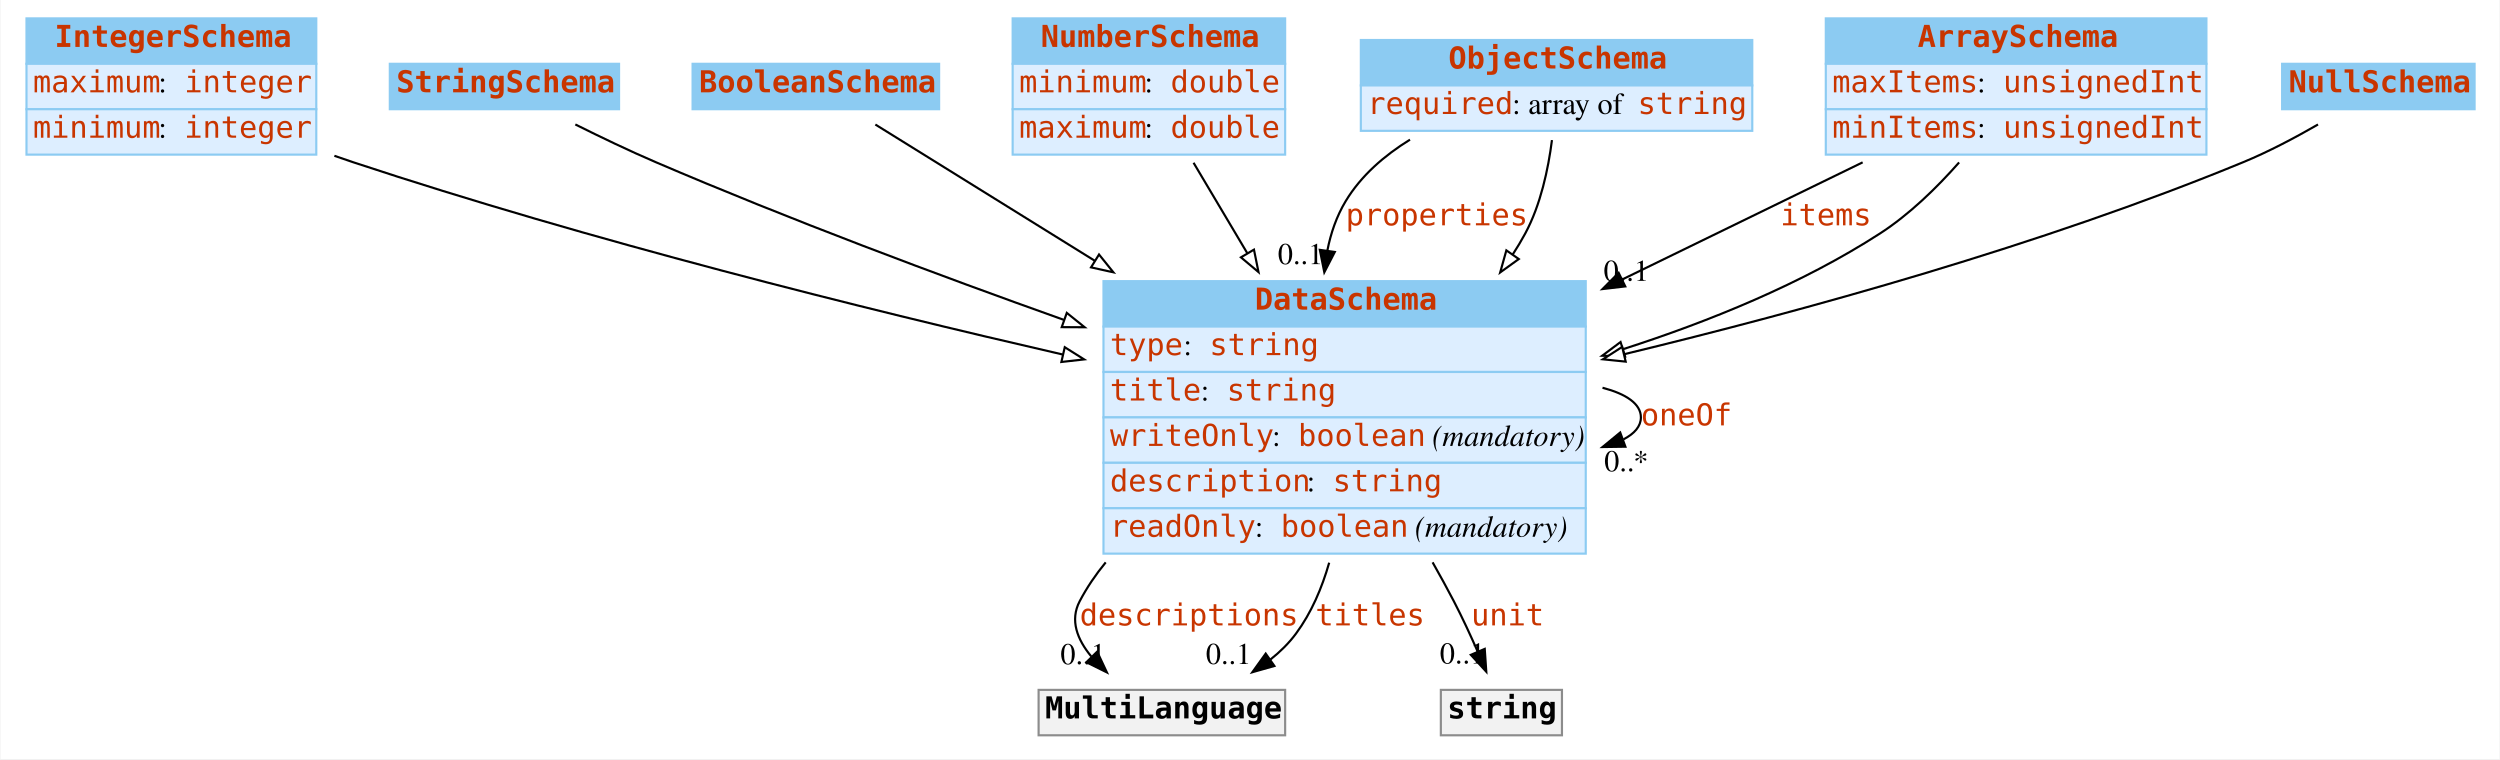
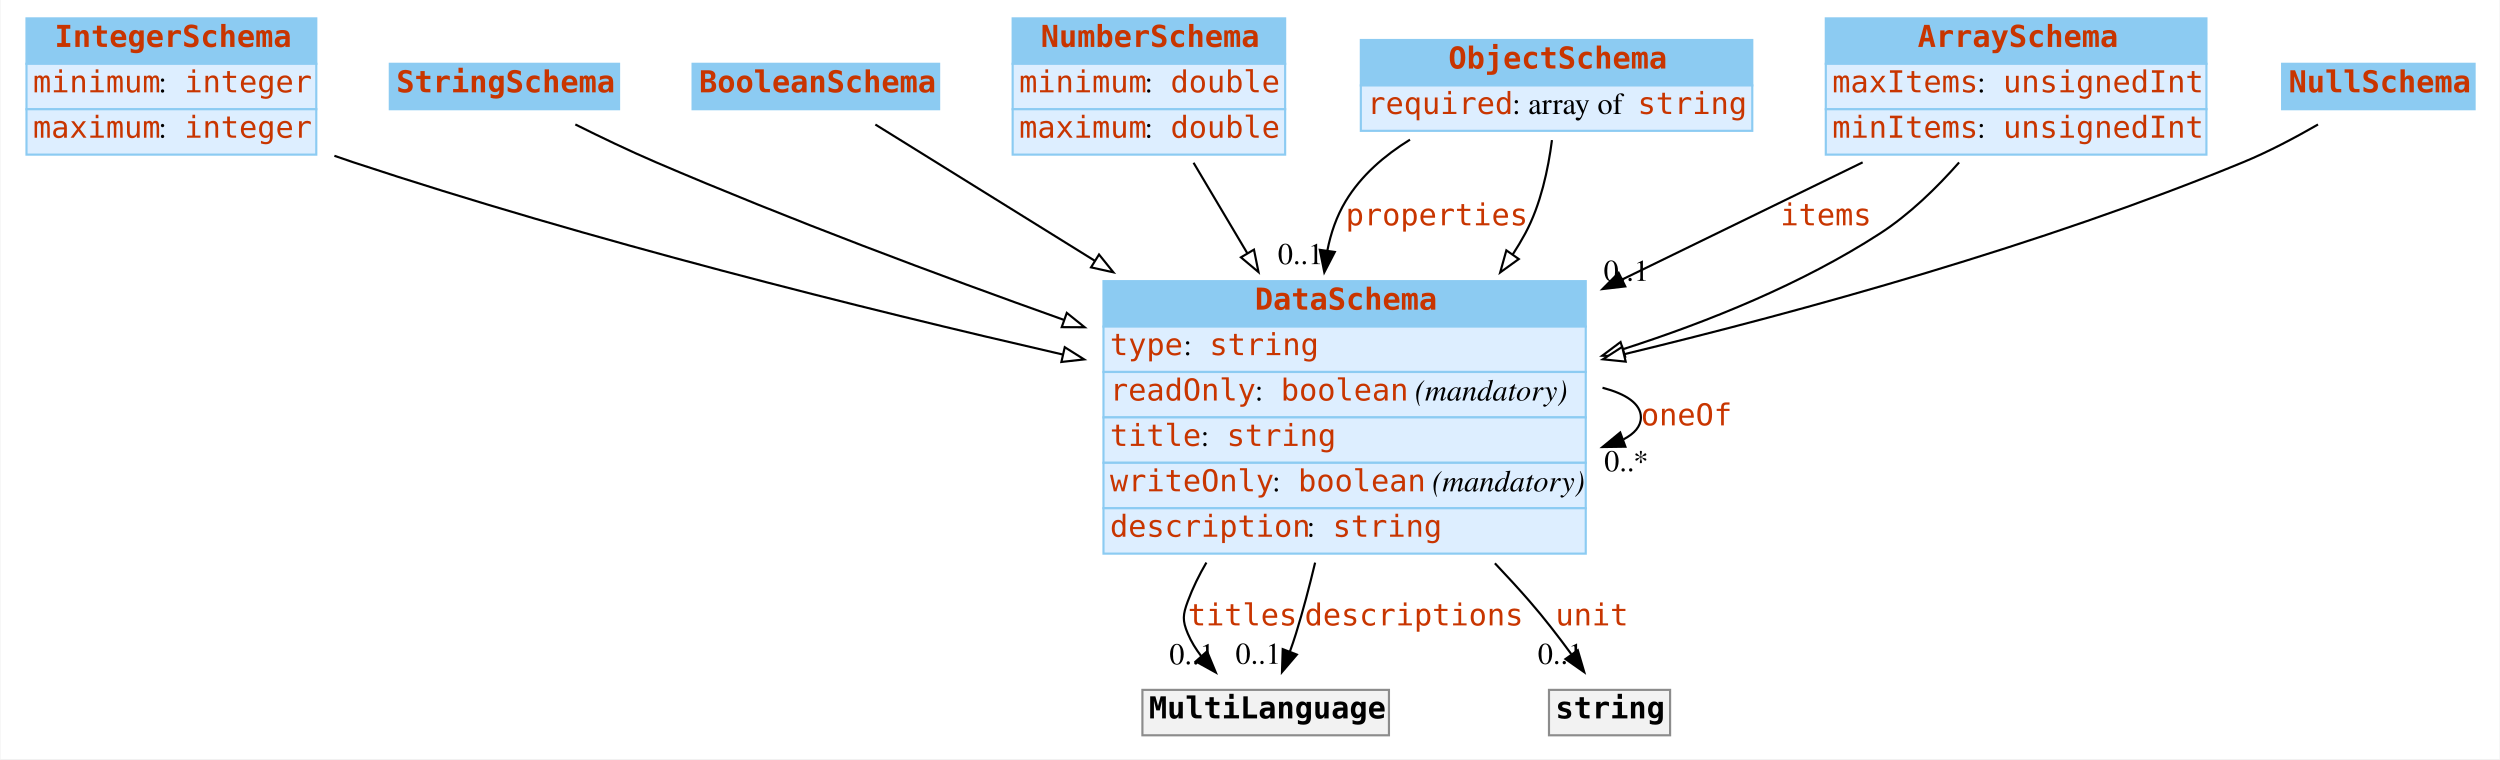
<svg xmlns="http://www.w3.org/2000/svg" width="1156pt" height="351pt" viewBox="0.00 0.00 1155.50 351.00">
  <g id="graph0" class="graph" transform="scale(1 1) rotate(0) translate(4 347)">
    <polygon fill="white" stroke="none" points="-4,4 -4,-347 1151.5,-347 1151.5,4 -4,4" />
    <g id="node1" class="node">
      <polygon fill="#8ccbf2" stroke="none" points="8,-317.5 8,-338.5 142,-338.5 142,-317.5 8,-317.5" />
      <polygon fill="none" stroke="#8ccbf2" points="8,-317.5 8,-338.5 142,-338.5 142,-317.5 8,-317.5" />
      <text text-anchor="start" x="21" y="-325.3" font-family="mono" font-weight="bold" font-size="14.00" fill="#c83500">IntegerSchema</text>
      <polygon fill="#ddeeff" stroke="none" points="8,-296.5 8,-317.5 142,-317.5 142,-296.5 8,-296.5" />
      <polygon fill="none" stroke="#8ccbf2" points="8,-296.5 8,-317.5 142,-317.5 142,-296.5 8,-296.5" />
-       <text text-anchor="start" x="11" y="-304.3" font-family="mono" font-size="14.00" fill="#c83500">maximum</text>
+       <text text-anchor="start" x="11" y="-304.3" font-family="mono" font-size="14.00" fill="#c83500">minimum</text>
      <text text-anchor="start" x="69" y="-304.3" font-family="Times,serif" font-size="14.00"> : </text>
      <text text-anchor="start" x="81" y="-304.3" font-family="mono" font-size="14.00" fill="#c83500">integer</text>
      <polygon fill="#ddeeff" stroke="none" points="8,-275.5 8,-296.5 142,-296.5 142,-275.5 8,-275.5" />
      <polygon fill="none" stroke="#8ccbf2" points="8,-275.5 8,-296.5 142,-296.5 142,-275.5 8,-275.5" />
-       <text text-anchor="start" x="11" y="-283.3" font-family="mono" font-size="14.00" fill="#c83500">minimum</text>
+       <text text-anchor="start" x="11" y="-283.3" font-family="mono" font-size="14.00" fill="#c83500">maximum</text>
      <text text-anchor="start" x="69" y="-283.3" font-family="Times,serif" font-size="14.00"> : </text>
      <text text-anchor="start" x="81" y="-283.3" font-family="mono" font-size="14.00" fill="#c83500">integer</text>
    </g>
    <g id="node8" class="node">
      <polygon fill="#8ccbf2" stroke="none" points="506,-196 506,-217 729,-217 729,-196 506,-196" />
      <polygon fill="none" stroke="#8ccbf2" points="506,-196 506,-217 729,-217 729,-196 506,-196" />
      <text text-anchor="start" x="576" y="-203.8" font-family="mono" font-weight="bold" font-size="14.00" fill="#c83500">DataSchema</text>
      <polygon fill="#ddeeff" stroke="none" points="506,-175 506,-196 729,-196 729,-175 506,-175" />
      <polygon fill="none" stroke="#8ccbf2" points="506,-175 506,-196 729,-196 729,-175 506,-175" />
      <text text-anchor="start" x="509" y="-182.8" font-family="mono" font-size="14.00" fill="#c83500">type</text>
      <text text-anchor="start" x="543" y="-182.8" font-family="Times,serif" font-size="14.00"> : </text>
      <text text-anchor="start" x="555" y="-182.8" font-family="mono" font-size="14.00" fill="#c83500">string</text>
      <polygon fill="#ddeeff" stroke="none" points="506,-154 506,-175 729,-175 729,-154 506,-154" />
      <polygon fill="none" stroke="#8ccbf2" points="506,-154 506,-175 729,-175 729,-154 506,-154" />
-       <text text-anchor="start" x="509" y="-161.8" font-family="mono" font-size="14.00" fill="#c83500">title</text>
-       <text text-anchor="start" x="551" y="-161.8" font-family="Times,serif" font-size="14.00"> : </text>
-       <text text-anchor="start" x="563" y="-161.8" font-family="mono" font-size="14.00" fill="#c83500">string</text>
+       <text text-anchor="start" x="509" y="-161.8" font-family="mono" font-size="14.00" fill="#c83500">readOnly</text>
+       <text text-anchor="start" x="576" y="-161.8" font-family="Times,serif" font-size="14.00"> : </text>
+       <text text-anchor="start" x="588" y="-161.8" font-family="mono" font-size="14.00" fill="#c83500">boolean</text>
+       <text text-anchor="start" x="646" y="-161.8" font-family="Times,serif" font-size="14.00"> </text>
+       <text text-anchor="start" x="650" y="-161.8" font-family="Times,serif" font-style="italic" font-size="14.00">(mandatory)</text>
      <polygon fill="#ddeeff" stroke="none" points="506,-133 506,-154 729,-154 729,-133 506,-133" />
      <polygon fill="none" stroke="#8ccbf2" points="506,-133 506,-154 729,-154 729,-133 506,-133" />
-       <text text-anchor="start" x="509" y="-140.8" font-family="mono" font-size="14.00" fill="#c83500">writeOnly</text>
-       <text text-anchor="start" x="584" y="-140.8" font-family="Times,serif" font-size="14.00"> : </text>
-       <text text-anchor="start" x="596" y="-140.8" font-family="mono" font-size="14.00" fill="#c83500">boolean</text>
-       <text text-anchor="start" x="654" y="-140.8" font-family="Times,serif" font-size="14.00"> </text>
-       <text text-anchor="start" x="658" y="-140.8" font-family="Times,serif" font-style="italic" font-size="14.00">(mandatory)</text>
+       <text text-anchor="start" x="509" y="-140.8" font-family="mono" font-size="14.00" fill="#c83500">title</text>
+       <text text-anchor="start" x="551" y="-140.8" font-family="Times,serif" font-size="14.00"> : </text>
+       <text text-anchor="start" x="563" y="-140.8" font-family="mono" font-size="14.00" fill="#c83500">string</text>
      <polygon fill="#ddeeff" stroke="none" points="506,-112 506,-133 729,-133 729,-112 506,-112" />
      <polygon fill="none" stroke="#8ccbf2" points="506,-112 506,-133 729,-133 729,-112 506,-112" />
-       <text text-anchor="start" x="509" y="-119.8" font-family="mono" font-size="14.00" fill="#c83500">description</text>
-       <text text-anchor="start" x="600" y="-119.8" font-family="Times,serif" font-size="14.00"> : </text>
-       <text text-anchor="start" x="612" y="-119.8" font-family="mono" font-size="14.00" fill="#c83500">string</text>
+       <text text-anchor="start" x="509" y="-119.8" font-family="mono" font-size="14.00" fill="#c83500">writeOnly</text>
+       <text text-anchor="start" x="584" y="-119.8" font-family="Times,serif" font-size="14.00"> : </text>
+       <text text-anchor="start" x="596" y="-119.8" font-family="mono" font-size="14.00" fill="#c83500">boolean</text>
+       <text text-anchor="start" x="654" y="-119.8" font-family="Times,serif" font-size="14.00"> </text>
+       <text text-anchor="start" x="658" y="-119.8" font-family="Times,serif" font-style="italic" font-size="14.00">(mandatory)</text>
      <polygon fill="#ddeeff" stroke="none" points="506,-91 506,-112 729,-112 729,-91 506,-91" />
      <polygon fill="none" stroke="#8ccbf2" points="506,-91 506,-112 729,-112 729,-91 506,-91" />
-       <text text-anchor="start" x="509" y="-98.8" font-family="mono" font-size="14.00" fill="#c83500">readOnly</text>
-       <text text-anchor="start" x="576" y="-98.8" font-family="Times,serif" font-size="14.00"> : </text>
-       <text text-anchor="start" x="588" y="-98.8" font-family="mono" font-size="14.00" fill="#c83500">boolean</text>
-       <text text-anchor="start" x="646" y="-98.8" font-family="Times,serif" font-size="14.00"> </text>
-       <text text-anchor="start" x="650" y="-98.8" font-family="Times,serif" font-style="italic" font-size="14.00">(mandatory)</text>
+       <text text-anchor="start" x="509" y="-98.8" font-family="mono" font-size="14.00" fill="#c83500">description</text>
+       <text text-anchor="start" x="600" y="-98.8" font-family="Times,serif" font-size="14.00"> : </text>
+       <text text-anchor="start" x="612" y="-98.8" font-family="mono" font-size="14.00" fill="#c83500">string</text>
    </g>
-     <g id="edge9" class="edge">
+     <g id="edge8" class="edge">
      <path fill="none" stroke="black" d="M150.369,-274.964C153.272,-273.934 156.157,-272.942 159,-272 267.989,-235.893 394.638,-204.308 487.096,-183.086" />
      <polygon fill="white" stroke="black" points="488.095,-186.448 497.064,-180.808 486.535,-179.624 488.095,-186.448" />
    </g>
    <g id="node2" class="node">
      <polygon fill="#8ccbf2" stroke="none" points="176,-296.5 176,-317.5 282,-317.5 282,-296.5 176,-296.5" />
      <polygon fill="none" stroke="#8ccbf2" points="176,-296.5 176,-317.5 282,-317.5 282,-296.5 176,-296.5" />
      <text text-anchor="start" x="179" y="-304.3" font-family="mono" font-weight="bold" font-size="14.00" fill="#c83500">StringSchema</text>
    </g>
    <g id="edge13" class="edge">
      <path fill="none" stroke="black" d="M261.782,-289.455C273.412,-283.645 286.673,-277.288 299,-272 360.197,-245.748 429.451,-219.836 487.67,-199.096" />
      <polygon fill="white" stroke="black" points="489.035,-202.325 497.287,-195.681 486.693,-195.729 489.035,-202.325" />
    </g>
    <g id="node3" class="node">
      <polygon fill="#8ccbf2" stroke="none" points="316,-296.5 316,-317.5 430,-317.5 430,-296.5 316,-296.5" />
      <polygon fill="none" stroke="#8ccbf2" points="316,-296.5 316,-317.5 430,-317.5 430,-296.5 316,-296.5" />
      <text text-anchor="start" x="319" y="-304.3" font-family="mono" font-weight="bold" font-size="14.00" fill="#c83500">BooleanSchema</text>
    </g>
-     <g id="edge11" class="edge">
+     <g id="edge10" class="edge">
      <path fill="none" stroke="black" d="M400.516,-289.416C425.544,-273.876 464.241,-249.848 502.035,-226.382" />
      <polygon fill="white" stroke="black" points="503.939,-229.32 510.588,-221.071 500.246,-223.373 503.939,-229.32" />
    </g>
    <g id="node4" class="node">
      <polygon fill="#8ccbf2" stroke="none" points="464,-317.5 464,-338.5 590,-338.5 590,-317.5 464,-317.5" />
      <polygon fill="none" stroke="#8ccbf2" points="464,-317.5 464,-338.5 590,-338.5 590,-317.5 464,-317.5" />
      <text text-anchor="start" x="477" y="-325.3" font-family="mono" font-weight="bold" font-size="14.00" fill="#c83500">NumberSchema</text>
      <polygon fill="#ddeeff" stroke="none" points="464,-296.5 464,-317.5 590,-317.5 590,-296.5 464,-296.5" />
      <polygon fill="none" stroke="#8ccbf2" points="464,-296.5 464,-317.5 590,-317.5 590,-296.5 464,-296.5" />
      <text text-anchor="start" x="467" y="-304.3" font-family="mono" font-size="14.00" fill="#c83500">minimum</text>
      <text text-anchor="start" x="525" y="-304.3" font-family="Times,serif" font-size="14.00"> : </text>
      <text text-anchor="start" x="537" y="-304.3" font-family="mono" font-size="14.00" fill="#c83500">double</text>
      <polygon fill="#ddeeff" stroke="none" points="464,-275.5 464,-296.5 590,-296.5 590,-275.5 464,-275.5" />
      <polygon fill="none" stroke="#8ccbf2" points="464,-275.5 464,-296.5 590,-296.5 590,-275.5 464,-275.5" />
      <text text-anchor="start" x="467" y="-283.3" font-family="mono" font-size="14.00" fill="#c83500">maximum</text>
      <text text-anchor="start" x="525" y="-283.3" font-family="Times,serif" font-size="14.00"> : </text>
      <text text-anchor="start" x="537" y="-283.3" font-family="mono" font-size="14.00" fill="#c83500">double</text>
    </g>
-     <g id="edge10" class="edge">
+     <g id="edge7" class="edge">
      <path fill="none" stroke="black" d="M547.648,-271.743C555.11,-259.182 563.85,-244.47 572.562,-229.804" />
      <polygon fill="white" stroke="black" points="575.58,-231.577 577.678,-221.192 569.562,-228.002 575.58,-231.577" />
    </g>
    <g id="node5" class="node">
      <polygon fill="#8ccbf2" stroke="none" points="625,-307.5 625,-328.5 806,-328.5 806,-307.5 625,-307.5" />
      <polygon fill="none" stroke="#8ccbf2" points="625,-307.5 625,-328.5 806,-328.5 806,-307.5 625,-307.5" />
      <text text-anchor="start" x="665.5" y="-315.3" font-family="mono" font-weight="bold" font-size="14.00" fill="#c83500">ObjectSchema</text>
      <polygon fill="#ddeeff" stroke="none" points="625,-286.5 625,-307.5 806,-307.5 806,-286.5 625,-286.5" />
      <polygon fill="none" stroke="#8ccbf2" points="625,-286.5 625,-307.5 806,-307.5 806,-286.5 625,-286.5" />
      <text text-anchor="start" x="628" y="-294.3" font-family="mono" font-size="14.00" fill="#c83500">required</text>
      <text text-anchor="start" x="695" y="-294.3" font-family="Times,serif" font-size="14.00"> : array of </text>
      <text text-anchor="start" x="753" y="-294.3" font-family="mono" font-size="14.00" fill="#c83500">string</text>
    </g>
    <g id="edge1" class="edge">
      <path fill="none" stroke="black" d="M647.732,-282.423C635.903,-275.127 625.117,-265.808 618,-254 613.774,-246.988 611.086,-239.158 609.509,-231.057" />
      <polygon fill="black" stroke="black" points="612.965,-230.495 608.11,-221.078 606.033,-231.467 612.965,-230.495" />
      <text text-anchor="start" x="618" y="-242.8" font-family="mono" font-size="14.00" fill="#c83500">properties</text>
      <text text-anchor="middle" x="597.11" y="-224.878" font-family="Times,serif" font-size="14.00">0..1</text>
    </g>
-     <g id="edge7" class="edge">
+     <g id="edge12" class="edge">
      <path fill="none" stroke="black" d="M713.377,-282.225C711.666,-268.829 708.163,-252.27 701,-239 699.231,-235.722 697.293,-232.488 695.219,-229.309" />
      <polygon fill="white" stroke="black" points="698.03,-227.221 689.434,-221.027 692.291,-231.23 698.03,-227.221" />
    </g>
    <g id="node6" class="node">
      <polygon fill="#8ccbf2" stroke="none" points="840,-317.5 840,-338.5 1016,-338.5 1016,-317.5 840,-317.5" />
      <polygon fill="none" stroke="#8ccbf2" points="840,-317.5 840,-338.5 1016,-338.5 1016,-317.5 840,-317.5" />
      <text text-anchor="start" x="882.5" y="-325.3" font-family="mono" font-weight="bold" font-size="14.00" fill="#c83500">ArraySchema</text>
      <polygon fill="#ddeeff" stroke="none" points="840,-296.5 840,-317.5 1016,-317.5 1016,-296.5 840,-296.5" />
      <polygon fill="none" stroke="#8ccbf2" points="840,-296.5 840,-317.5 1016,-317.5 1016,-296.5 840,-296.5" />
      <text text-anchor="start" x="843" y="-304.3" font-family="mono" font-size="14.00" fill="#c83500">maxItems</text>
      <text text-anchor="start" x="910" y="-304.3" font-family="Times,serif" font-size="14.00"> : </text>
      <text text-anchor="start" x="922" y="-304.3" font-family="mono" font-size="14.00" fill="#c83500">unsignedInt</text>
      <polygon fill="#ddeeff" stroke="none" points="840,-275.5 840,-296.5 1016,-296.5 1016,-275.5 840,-275.5" />
      <polygon fill="none" stroke="#8ccbf2" points="840,-275.5 840,-296.5 1016,-296.5 1016,-275.5 840,-275.5" />
      <text text-anchor="start" x="843" y="-283.3" font-family="mono" font-size="14.00" fill="#c83500">minItems</text>
      <text text-anchor="start" x="910" y="-283.3" font-family="Times,serif" font-size="14.00"> : </text>
      <text text-anchor="start" x="922" y="-283.3" font-family="mono" font-size="14.00" fill="#c83500">unsignedInt</text>
    </g>
    <g id="edge2" class="edge">
      <path fill="none" stroke="black" d="M857.04,-271.933C824.095,-255.884 783.877,-236.292 745.85,-217.768" />
      <polygon fill="black" stroke="black" points="747.274,-214.568 736.751,-213.335 744.208,-220.861 747.274,-214.568" />
      <text text-anchor="start" x="819" y="-242.8" font-family="mono" font-size="14.00" fill="#c83500">items</text>
      <text text-anchor="middle" x="747.751" y="-217.135" font-family="Times,serif" font-size="14.00">0..1</text>
    </g>
-     <g id="edge8" class="edge">
+     <g id="edge9" class="edge">
      <path fill="none" stroke="black" d="M901.641,-271.886C891.278,-260.14 878.602,-247.781 865,-239 829.112,-215.833 786.157,-198.356 746.157,-185.513" />
      <polygon fill="white" stroke="black" points="747.189,-182.169 736.599,-182.513 745.092,-188.847 747.189,-182.169" />
    </g>
    <g id="node7" class="node">
      <polygon fill="#8ccbf2" stroke="none" points="1051,-296.5 1051,-317.5 1140,-317.5 1140,-296.5 1051,-296.5" />
      <polygon fill="none" stroke="#8ccbf2" points="1051,-296.5 1051,-317.5 1140,-317.5 1140,-296.5 1051,-296.5" />
      <text text-anchor="start" x="1054" y="-304.3" font-family="mono" font-weight="bold" font-size="14.00" fill="#c83500">NullSchema</text>
    </g>
-     <g id="edge12" class="edge">
+     <g id="edge11" class="edge">
      <path fill="none" stroke="black" d="M1067.6,-289.442C1057.06,-283.364 1044.73,-276.835 1033,-272 939.924,-233.635 830.126,-203.343 746.709,-183.202" />
      <polygon fill="white" stroke="black" points="747.468,-179.785 736.928,-180.858 745.836,-186.592 747.468,-179.785" />
    </g>
-     <g id="edge6" class="edge">
+     <g id="edge5" class="edge">
      <path fill="none" stroke="black" d="M736.75,-167.708C747.646,-164.858 754.5,-160.289 754.5,-154 754.5,-149.873 751.548,-146.486 746.44,-143.84" />
      <polygon fill="black" stroke="black" points="747.344,-140.444 736.75,-140.292 744.936,-147.017 747.344,-140.444" />
      <text text-anchor="start" x="754.5" y="-150.3" font-family="mono" font-size="14.00" fill="#c83500">oneOf</text>
      <text text-anchor="middle" x="747.75" y="-129.092" font-family="Times,serif" font-size="14.00">0..*</text>
    </g>
    <g id="node9" class="node">
-       <polygon fill="#f2f2f2" stroke="none" points="476,-7 476,-28 590,-28 590,-7 476,-7" />
-       <polygon fill="none" stroke="#8c8c8c" points="476,-7 476,-28 590,-28 590,-7 476,-7" />
-       <text text-anchor="start" x="479" y="-14.8" font-family="mono" font-weight="bold" font-size="14.00">MultiLanguage</text>
+       <polygon fill="#f2f2f2" stroke="none" points="524,-7 524,-28 638,-28 638,-7 524,-7" />
+       <polygon fill="none" stroke="#8c8c8c" points="524,-7 524,-28 638,-28 638,-7 524,-7" />
+       <text text-anchor="start" x="527" y="-14.8" font-family="mono" font-weight="bold" font-size="14.00">MultiLanguage</text>
    </g>
    <g id="edge3" class="edge">
-       <path fill="none" stroke="black" d="M507.031,-86.962C502.426,-81.358 498.35,-75.374 495,-69 490.359,-60.169 493.89,-51.264 500.344,-43.465" />
-       <polygon fill="black" stroke="black" points="503.082,-45.672 507.578,-36.078 498.081,-40.773 503.082,-45.672" />
-       <text text-anchor="start" x="495" y="-57.8" font-family="mono" font-size="14.00" fill="#c83500">descriptions</text>
-       <text text-anchor="middle" x="496.578" y="-39.878" font-family="Times,serif" font-size="14.00">0..1</text>
+       <path fill="none" stroke="black" d="M553.584,-86.87C550.2,-81.105 547.266,-75.125 545,-69 542.687,-62.747 542.405,-60.141 545,-54 546.558,-50.311 548.717,-46.819 551.209,-43.573" />
+       <polygon fill="black" stroke="black" points="553.892,-45.823 557.943,-36.034 548.671,-41.16 553.892,-45.823" />
+       <text text-anchor="start" x="545" y="-57.8" font-family="mono" font-size="14.00" fill="#c83500">titles</text>
+       <text text-anchor="middle" x="546.943" y="-39.834" font-family="Times,serif" font-size="14.00">0..1</text>
    </g>
    <g id="edge4" class="edge">
-       <path fill="none" stroke="black" d="M610.366,-86.807C607.022,-75.113 602.129,-63.619 595,-54 591.688,-49.531 587.625,-45.552 583.177,-42.028" />
-       <polygon fill="black" stroke="black" points="585.029,-39.052 574.834,-36.17 581.007,-44.781 585.029,-39.052" />
-       <text text-anchor="start" x="604" y="-57.8" font-family="mono" font-size="14.00" fill="#c83500">titles</text>
-       <text text-anchor="middle" x="563.834" y="-39.97" font-family="Times,serif" font-size="14.00">0..1</text>
+       <path fill="none" stroke="black" d="M603.86,-86.842C601.221,-75.795 598.248,-64.514 595,-54 594.149,-51.245 593.176,-48.401 592.149,-45.581" />
+       <polygon fill="black" stroke="black" points="595.411,-44.314 588.542,-36.247 588.882,-46.837 595.411,-44.314" />
+       <text text-anchor="start" x="599" y="-57.8" font-family="mono" font-size="14.00" fill="#c83500">descriptions</text>
+       <text text-anchor="middle" x="577.542" y="-40.047" font-family="Times,serif" font-size="14.00">0..1</text>
    </g>
    <g id="node10" class="node">
-       <polygon fill="#f2f2f2" stroke="none" points="662,-7 662,-28 718,-28 718,-7 662,-7" />
-       <polygon fill="none" stroke="#8c8c8c" points="662,-7 662,-28 718,-28 718,-7 662,-7" />
-       <text text-anchor="start" x="665" y="-14.8" font-family="mono" font-weight="bold" font-size="14.00">string</text>
+       <polygon fill="#f2f2f2" stroke="none" points="712,-7 712,-28 768,-28 768,-7 712,-7" />
+       <polygon fill="none" stroke="#8c8c8c" points="712,-7 712,-28 768,-28 768,-7 712,-7" />
+       <text text-anchor="start" x="715" y="-14.8" font-family="mono" font-weight="bold" font-size="14.00">string</text>
    </g>
-     <g id="edge5" class="edge">
-       <path fill="none" stroke="black" d="M658.186,-86.976C661.607,-80.954 664.927,-74.901 668,-69 671.88,-61.548 675.71,-53.265 679.059,-45.62" />
-       <polygon fill="black" stroke="black" points="682.294,-46.957 683.012,-36.387 675.859,-44.202 682.294,-46.957" />
-       <text text-anchor="start" x="676" y="-57.8" font-family="mono" font-size="14.00" fill="#c83500">unit</text>
-       <text text-anchor="middle" x="672.012" y="-40.187" font-family="Times,serif" font-size="14.00">0..1</text>
+     <g id="edge6" class="edge">
+       <path fill="none" stroke="black" d="M686.987,-86.535C692.52,-80.713 697.925,-74.82 703,-69 709.671,-61.349 716.432,-52.576 722.317,-44.535" />
+       <polygon fill="black" stroke="black" points="725.322,-46.35 728.313,-36.186 719.637,-42.267 725.322,-46.35" />
+       <text text-anchor="start" x="715" y="-57.8" font-family="mono" font-size="14.00" fill="#c83500">unit</text>
+       <text text-anchor="middle" x="717.313" y="-39.986" font-family="Times,serif" font-size="14.00">0..1</text>
    </g>
  </g>
</svg>
